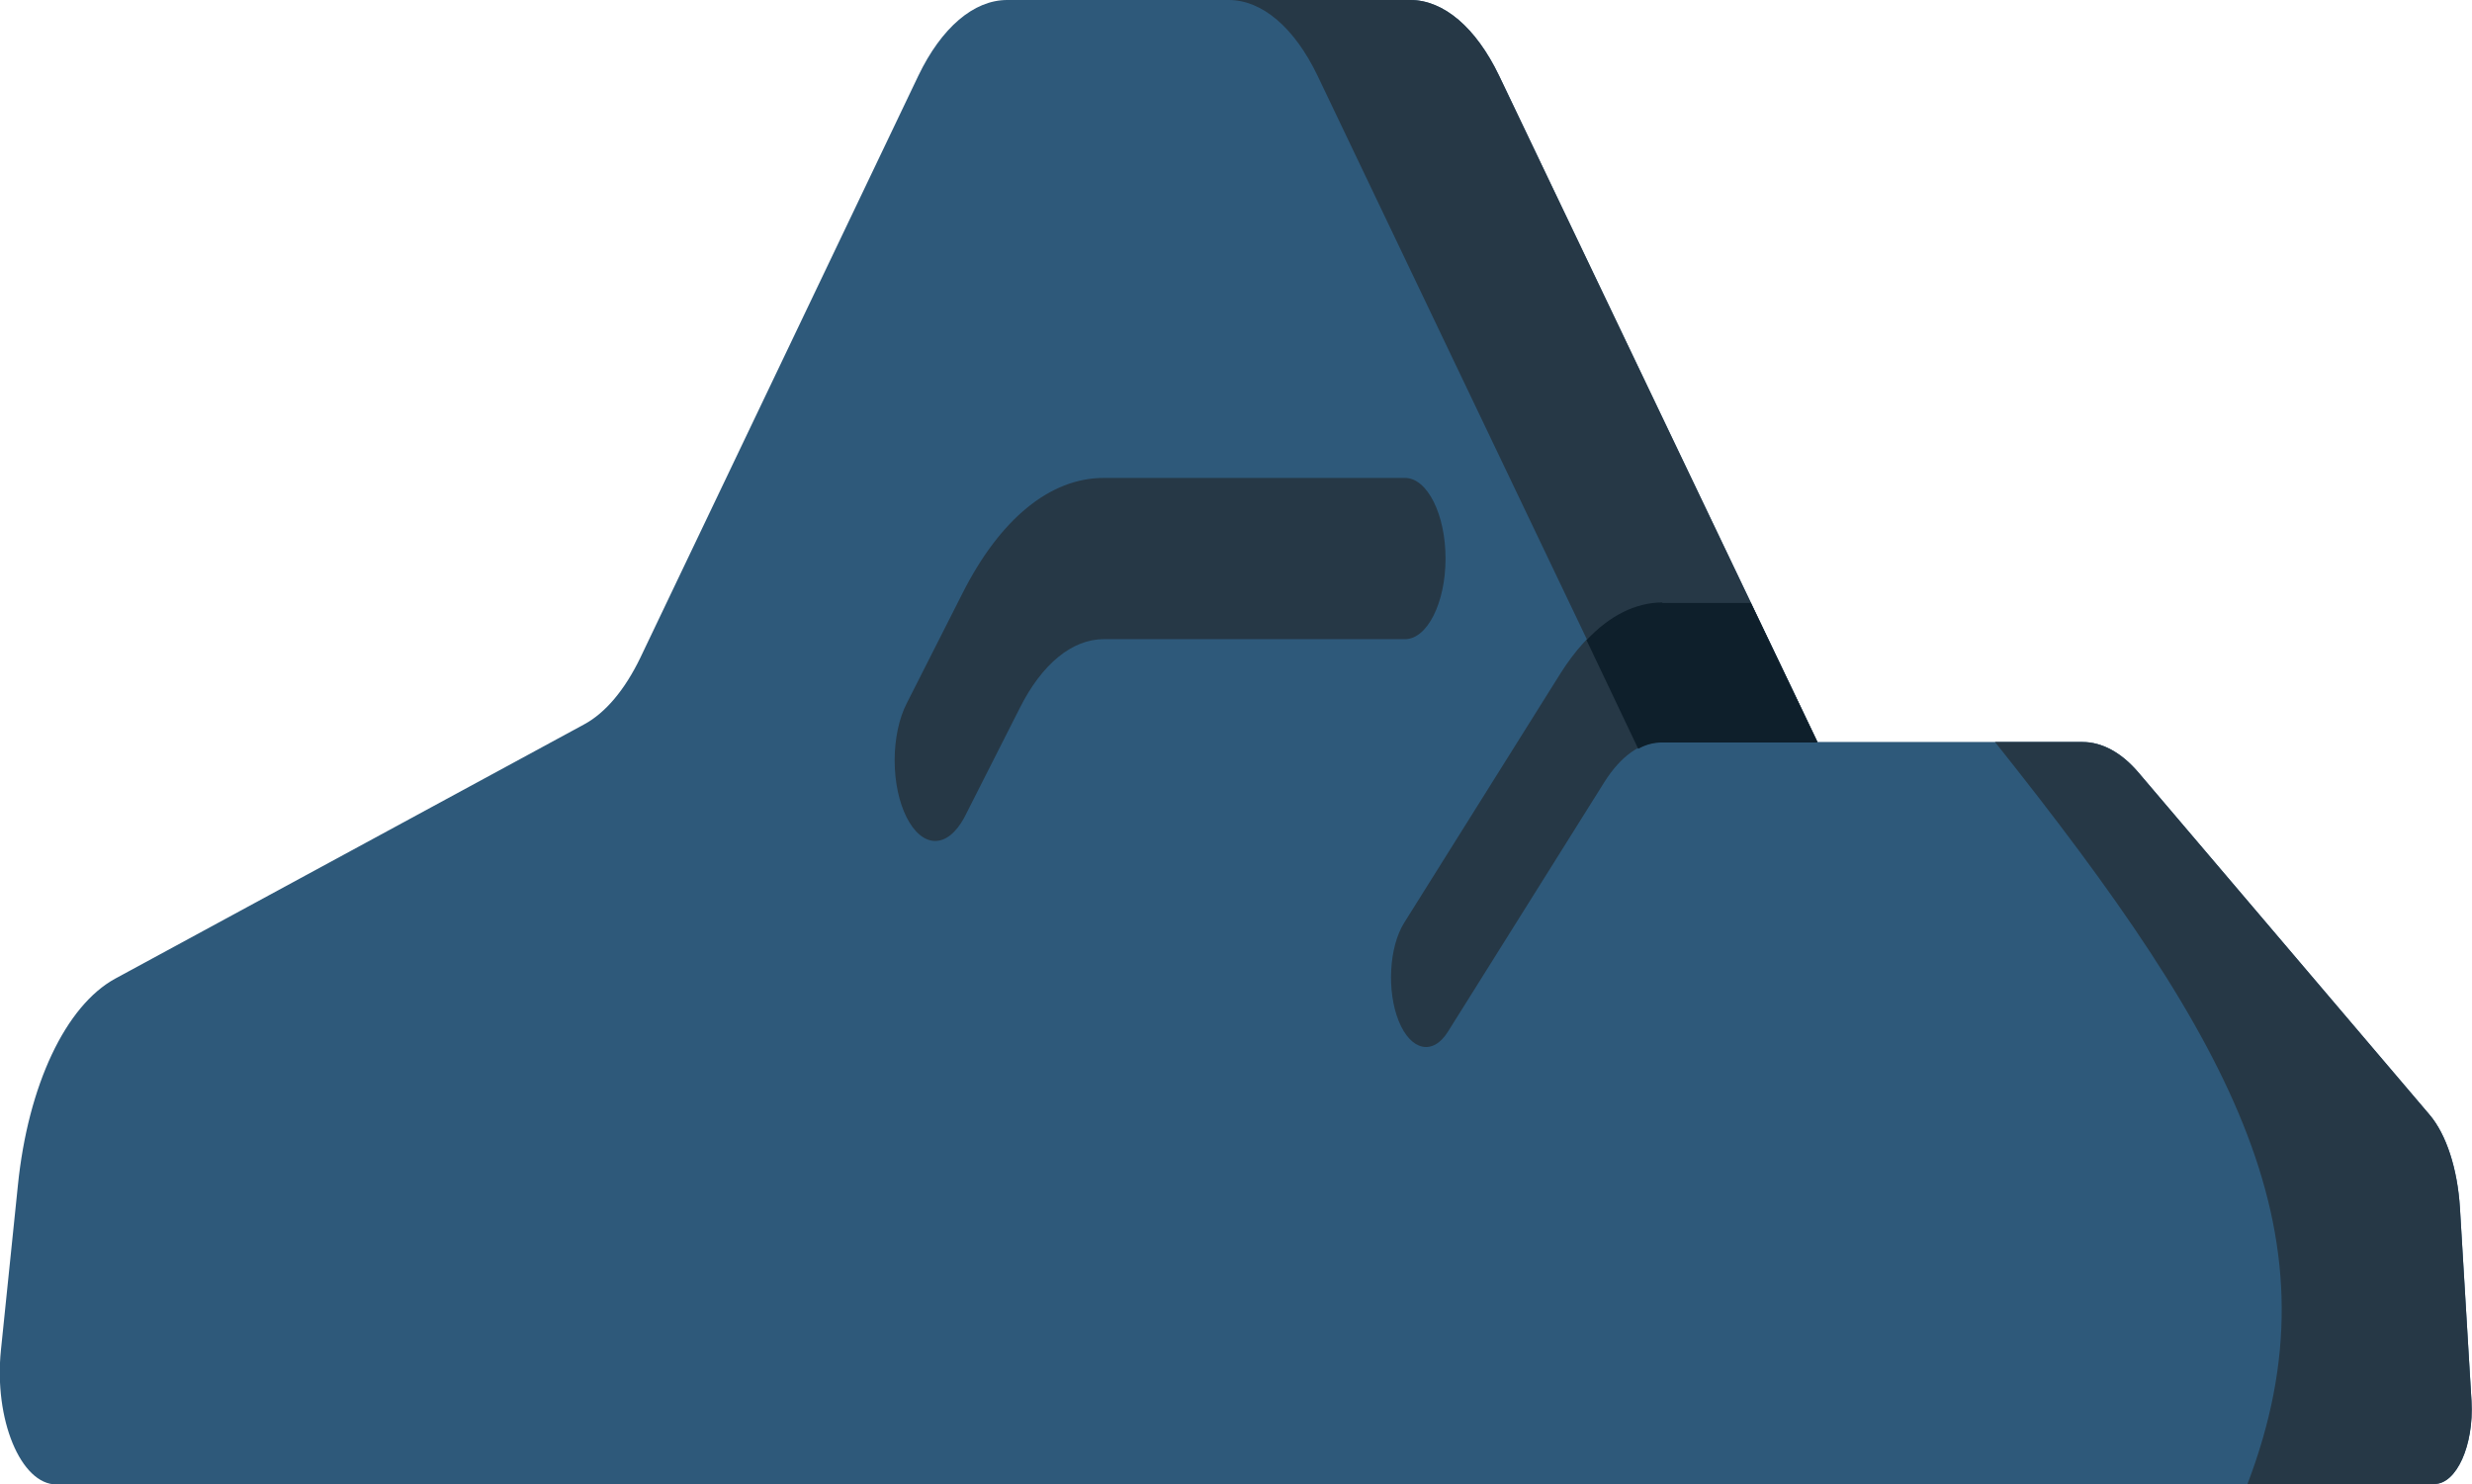
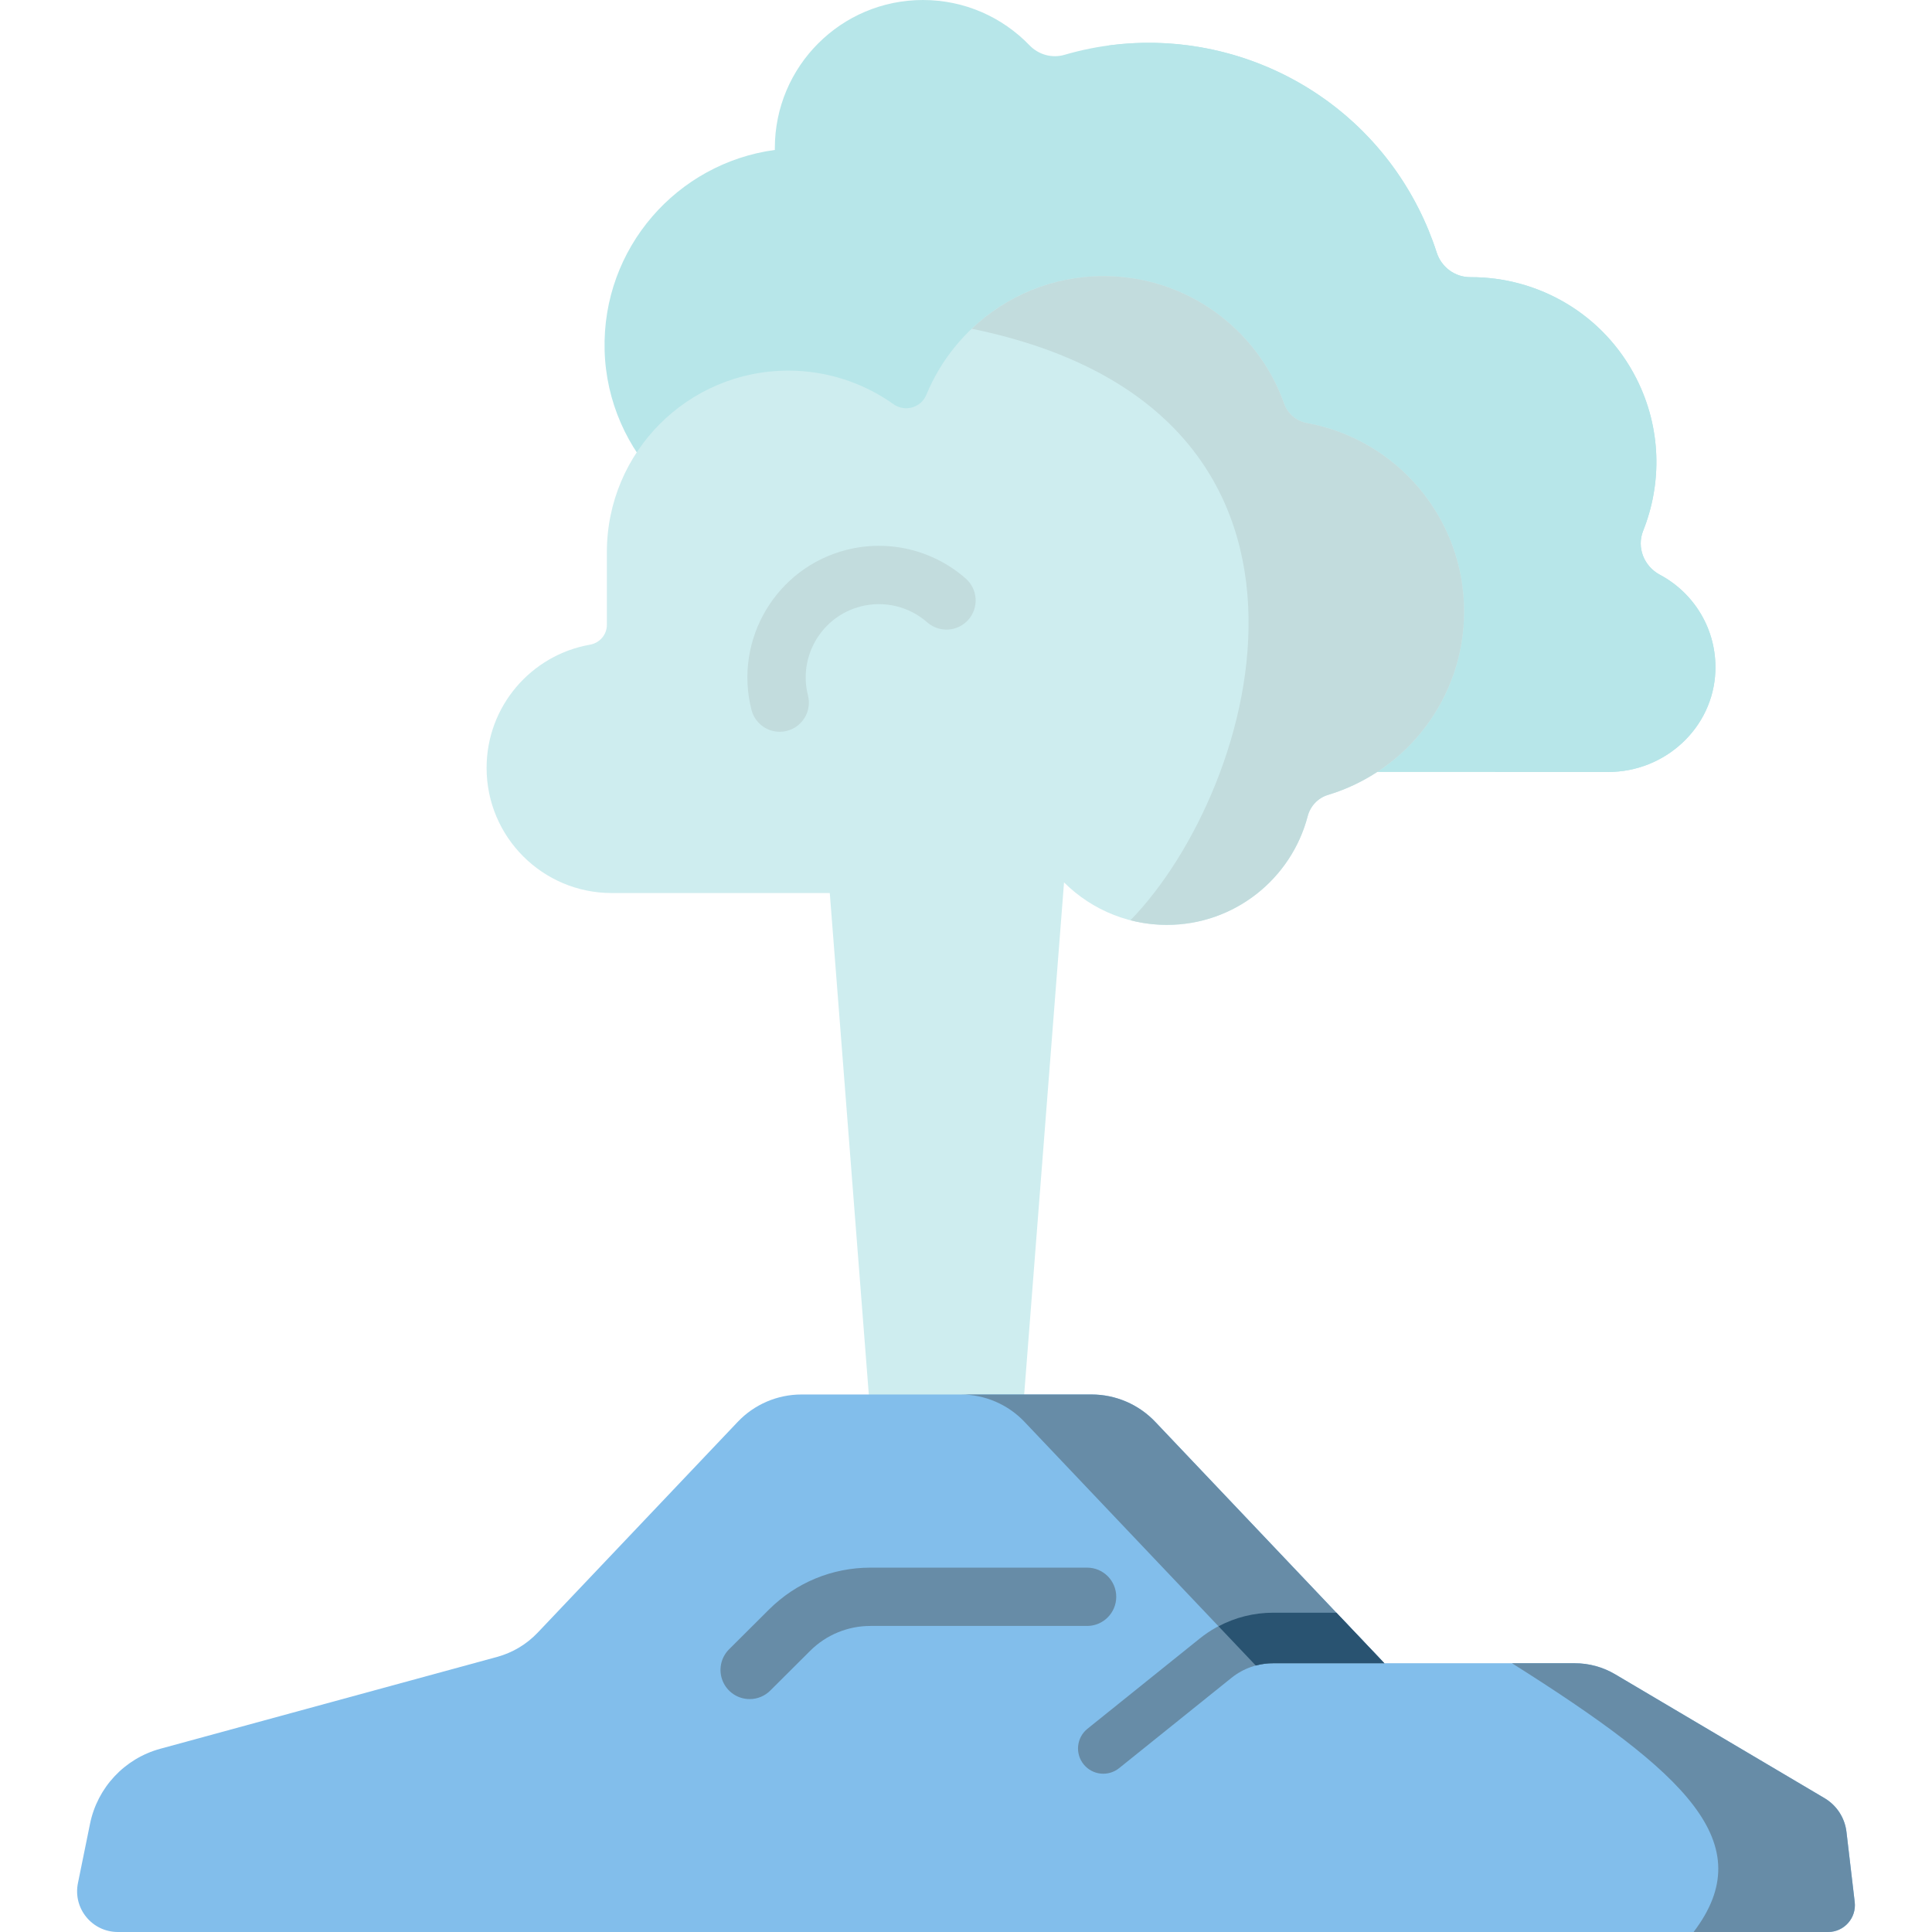
- <svg xmlns="http://www.w3.org/2000/svg" version="1.1" id="Layer_1" x="0px" y="0px" viewBox="0 0 512 307.4" style="enable-background:new 0 0 512 307.4;" xml:space="preserve">
+ <svg xmlns="http://www.w3.org/2000/svg" version="1.1" width="512" height="512" x="0" y="0" viewBox="0 0 512 512" style="enable-background:new 0 0 512 512" xml:space="preserve" class="">
  <g>
-     <path fill="#2E597A" d="M292.1,0h-83.5c-6.9,0-13.6,5.7-18.4,15.7l-57.6,120.6c-3.2,6.6-7.2,11.4-11.7,13.8l-97,52.6   c-10.3,5.6-18.1,22.1-20.2,42.9l-3.5,34c-1.5,14.4,4.1,27.9,11.5,27.9h378.2V181.9L310.5,15.7C305.7,5.7,299,0,292.1,0z" />
-     <path fill="#263846" d="M310.5,15.7C305.7,5.7,299,0,292.1,0h-37.6c6.9,0,13.6,5.7,18.4,15.7l79.4,166.2v125.5h37.6V181.9L310.5,15.7z   " />
-     <path fill="#263846" d="M193.7,174.2c-4.6,0-8.4-7.5-8.4-16.7c0-4.4,0.9-8.7,2.5-11.8l11.5-22.7c7.8-15.5,18.2-24,29.3-24h62.4   c4.6,0,8.4,7.5,8.4,16.7c0,9.2-3.8,16.7-8.4,16.7c0,0,0,0,0,0h-62.4c-6.5,0-12.8,5.1-17.4,14.3l-11.5,22.7   C198,172.5,195.9,174.2,193.7,174.2z" />
-     <path fill="#2E597A" d="M503.2,230.9L442.9,160c-3.5-4.1-7.5-6.3-11.6-6.3h-86.9c-4.4,0-8.6,3-12,8.4l-38,60.7   c-4.8,7.7-7.6,19.3-7.6,31.5v53.1h217.4c4.6,0,8.2-8,7.7-17.1l-2.4-40.1C509,242.1,506.7,235,503.2,230.9L503.2,230.9z" />
-     <path fill="#263846" d="M362.6,124.8h-18.3c-7.7,0-15.1,5.2-21.1,14.7l-32.4,51.7c-3.1,5-3.6,14.1-1.1,20.3c2.5,6.2,7.1,7.2,10.2,2.2   l32.4-51.7c3.4-5.4,7.6-8.4,12-8.4h32.1L362.6,124.8z" />
-     <path fill="#0E1F2B" d="M344.3,124.8c-5.5,0-10.9,2.7-15.7,7.8l10.7,22.5c1.6-0.9,3.3-1.3,5-1.3h32.1l-3.7-7.8l-10.1-21.1H344.3z" />
-     <path fill="#263846" d="M504.2,307.4c4.6,0,8.2-8,7.7-17.1l-2.4-40.1c-0.5-8-2.8-15.2-6.3-19.3L442.9,160c-3.5-4.1-7.5-6.3-11.6-6.3   h-18.1c50.3,63.1,71.7,102.9,52.3,153.7H504.2z" />
+     <path fill="#b7e6e9" d="M439.896 152.319c-4.229-2.254-6.214-7.219-4.438-11.67 5.026-12.603 4.832-27.217-1.769-40.28-8.663-17.143-26.018-26.992-44.001-26.917-4.105.017-7.69-2.63-8.949-6.537a80.491 80.491 0 0 0-4.772-11.611C358.283 20.311 318.423 3.91 282.1 14.53c-3.319.97-6.872-.039-9.272-2.528C265.691 4.604 255.682 0 244.591 0c-21.677 0-39.251 17.573-39.251 39.251 0 .163.01.323.012.485-25.925 3.497-45.815 26.018-45.123 53.059.698 27.265 22.803 49.689 50.055 50.765 10.266.405 19.894-2.173 28.118-6.914 20.591 30.169 59.317 42.618 93.689 29.947v37.986h94.139c15.03 0 27.808-11.689 28.361-26.709.408-11.053-5.652-20.73-14.695-25.551z" opacity="1" data-original="#efedef" class="" />
+     <path fill="#b7e6e9" d="M439.896 152.319c-4.229-2.255-6.214-7.219-4.438-11.67 5.026-12.603 4.832-27.217-1.769-40.28-8.663-17.143-26.018-26.992-44.001-26.917-4.105.017-7.69-2.63-8.949-6.537a80.491 80.491 0 0 0-4.772-11.611c-15.793-31.254-49.276-47.658-82.129-43.246 95.972 42.299 136.29 142.288 102.279 192.52h30.116c15.03 0 27.808-11.689 28.361-26.709.405-11.052-5.655-20.729-14.698-25.55z" opacity="1" data-original="#efedef" class="" />
+     <path fill="#ceedef" d="m217.21 202.09 13.947 179.201h39.348l13.946-179.201z" opacity="1" data-original="#e5e1e5" class="" />
+     <path fill="#82beeb" d="M289.261 369.554H212.4a23.3 23.3 0 0 0-16.9 7.26l-53.019 55.865a23.22 23.22 0 0 1-10.729 6.415l-89.282 24.35a25.965 25.965 0 0 0-18.611 19.868l-3.206 15.74C19.29 505.741 24.402 512 31.229 512h348.037v-58.156l-73.105-77.03a23.3 23.3 0 0 0-16.9-7.26z" opacity="1" data-original="#e8ad8c" class="" />
+     <path fill="#678ca7" d="M306.161 376.814a23.3 23.3 0 0 0-16.9-7.26h-34.648a23.3 23.3 0 0 1 16.9 7.26l73.105 77.03V512h34.648v-58.156z" opacity="1" data-original="#e19974" class="" />
+     <path fill="#678ca7" d="M198.669 450.277a7.726 7.726 0 0 1-5.452-13.201l10.557-10.515c7.2-7.172 16.763-11.121 26.925-11.121h57.39a7.726 7.726 0 1 1 0 15.452h-57.39a22.558 22.558 0 0 0-16.02 6.617l-10.557 10.515a7.7 7.7 0 0 1-5.453 2.253z" opacity="1" data-original="#e19974" class="" />
+     <path fill="#82beeb" d="m483.517 476.526-55.486-32.824a21 21 0 0 0-10.692-2.926h-79.981a17.58 17.58 0 0 0-11.014 3.878l-35.002 28.132a18.725 18.725 0 0 0-6.994 14.595V512h200.106c4.258 0 7.562-3.716 7.064-7.944l-2.188-18.595a12.012 12.012 0 0 0-5.813-8.935z" opacity="1" data-original="#e8ad8c" class="" />
+     <path fill="#678ca7" d="M354.155 427.385h-16.797a30.976 30.976 0 0 0-19.404 6.831l-29.782 23.937a6.696 6.696 0 0 0 8.39 10.438l29.782-23.937a17.578 17.578 0 0 1 11.014-3.878h29.506z" opacity="1" data-original="#e19974" class="" />
+     <path fill="#295371" d="M337.358 427.385a30.943 30.943 0 0 0-14.439 3.596l9.875 10.405a17.561 17.561 0 0 1 4.564-.609h29.506l-3.434-3.619-9.275-9.773z" opacity="1" data-original="#dc8758" class="" />
+     <path fill="#678ca7" d="M484.454 512c4.258 0 7.562-3.716 7.064-7.944l-2.188-18.595a12.01 12.01 0 0 0-5.814-8.934l-55.486-32.824a21 21 0 0 0-10.692-2.926h-16.644c46.286 29.215 66.029 47.692 48.123 71.223z" opacity="1" data-original="#e19974" class="" />
+     <path fill="#ceedef" d="M346.366 112.113a7.955 7.955 0 0 1-6.069-5.175c-6.993-19.678-25.774-33.769-47.85-33.769-21.2 0-39.353 12.997-46.953 31.455-1.413 3.432-5.673 4.651-8.698 2.499a48.012 48.012 0 0 0-27.869-8.904c-26.564 0-48.099 21.535-48.099 48.099v19.274c0 2.615-1.904 4.806-4.479 5.257-15.565 2.728-27.396 16.306-27.396 32.653 0 18.314 14.847 33.161 33.161 33.161h78.844s22.043-2.203 39.669-4.242c7.06 7.79 17.259 12.683 28.6 12.683 17.928 0 32.992-12.229 37.324-28.799.702-2.686 2.717-4.836 5.375-5.639C372.799 204.363 388 184.983 388 162.053c0-24.92-17.956-45.635-41.634-49.94z" opacity="1" data-original="#e5e1e5" class="" />
+     <g fill="#d7d0d6">
+       <path d="M388 162.053c0-24.92-17.956-45.635-41.634-49.94a7.955 7.955 0 0 1-6.069-5.175c-6.993-19.678-25.774-33.769-47.85-33.769-13.542 0-25.835 5.309-34.934 13.951 105.052 21.528 76.271 121.541 42.076 156.759a38.622 38.622 0 0 0 9.638 1.225c17.928 0 32.992-12.229 37.324-28.799.702-2.686 2.717-4.836 5.375-5.639C372.799 204.363 388 184.983 388 162.053zM206.629 193.929a7.728 7.728 0 0 1-7.481-5.82c-4.746-18.623 6.544-37.635 25.166-42.381a34.86 34.86 0 0 1 31.612 7.588 7.726 7.726 0 0 1 .713 10.903 7.726 7.726 0 0 1-10.904.713 19.421 19.421 0 0 0-17.605-4.23c-10.366 2.642-16.651 13.225-14.009 23.592a7.726 7.726 0 0 1-7.492 9.635z" fill="#c2dcdd" opacity="1" data-original="#d7d0d6" class="" />
+     </g>
  </g>
</svg>
